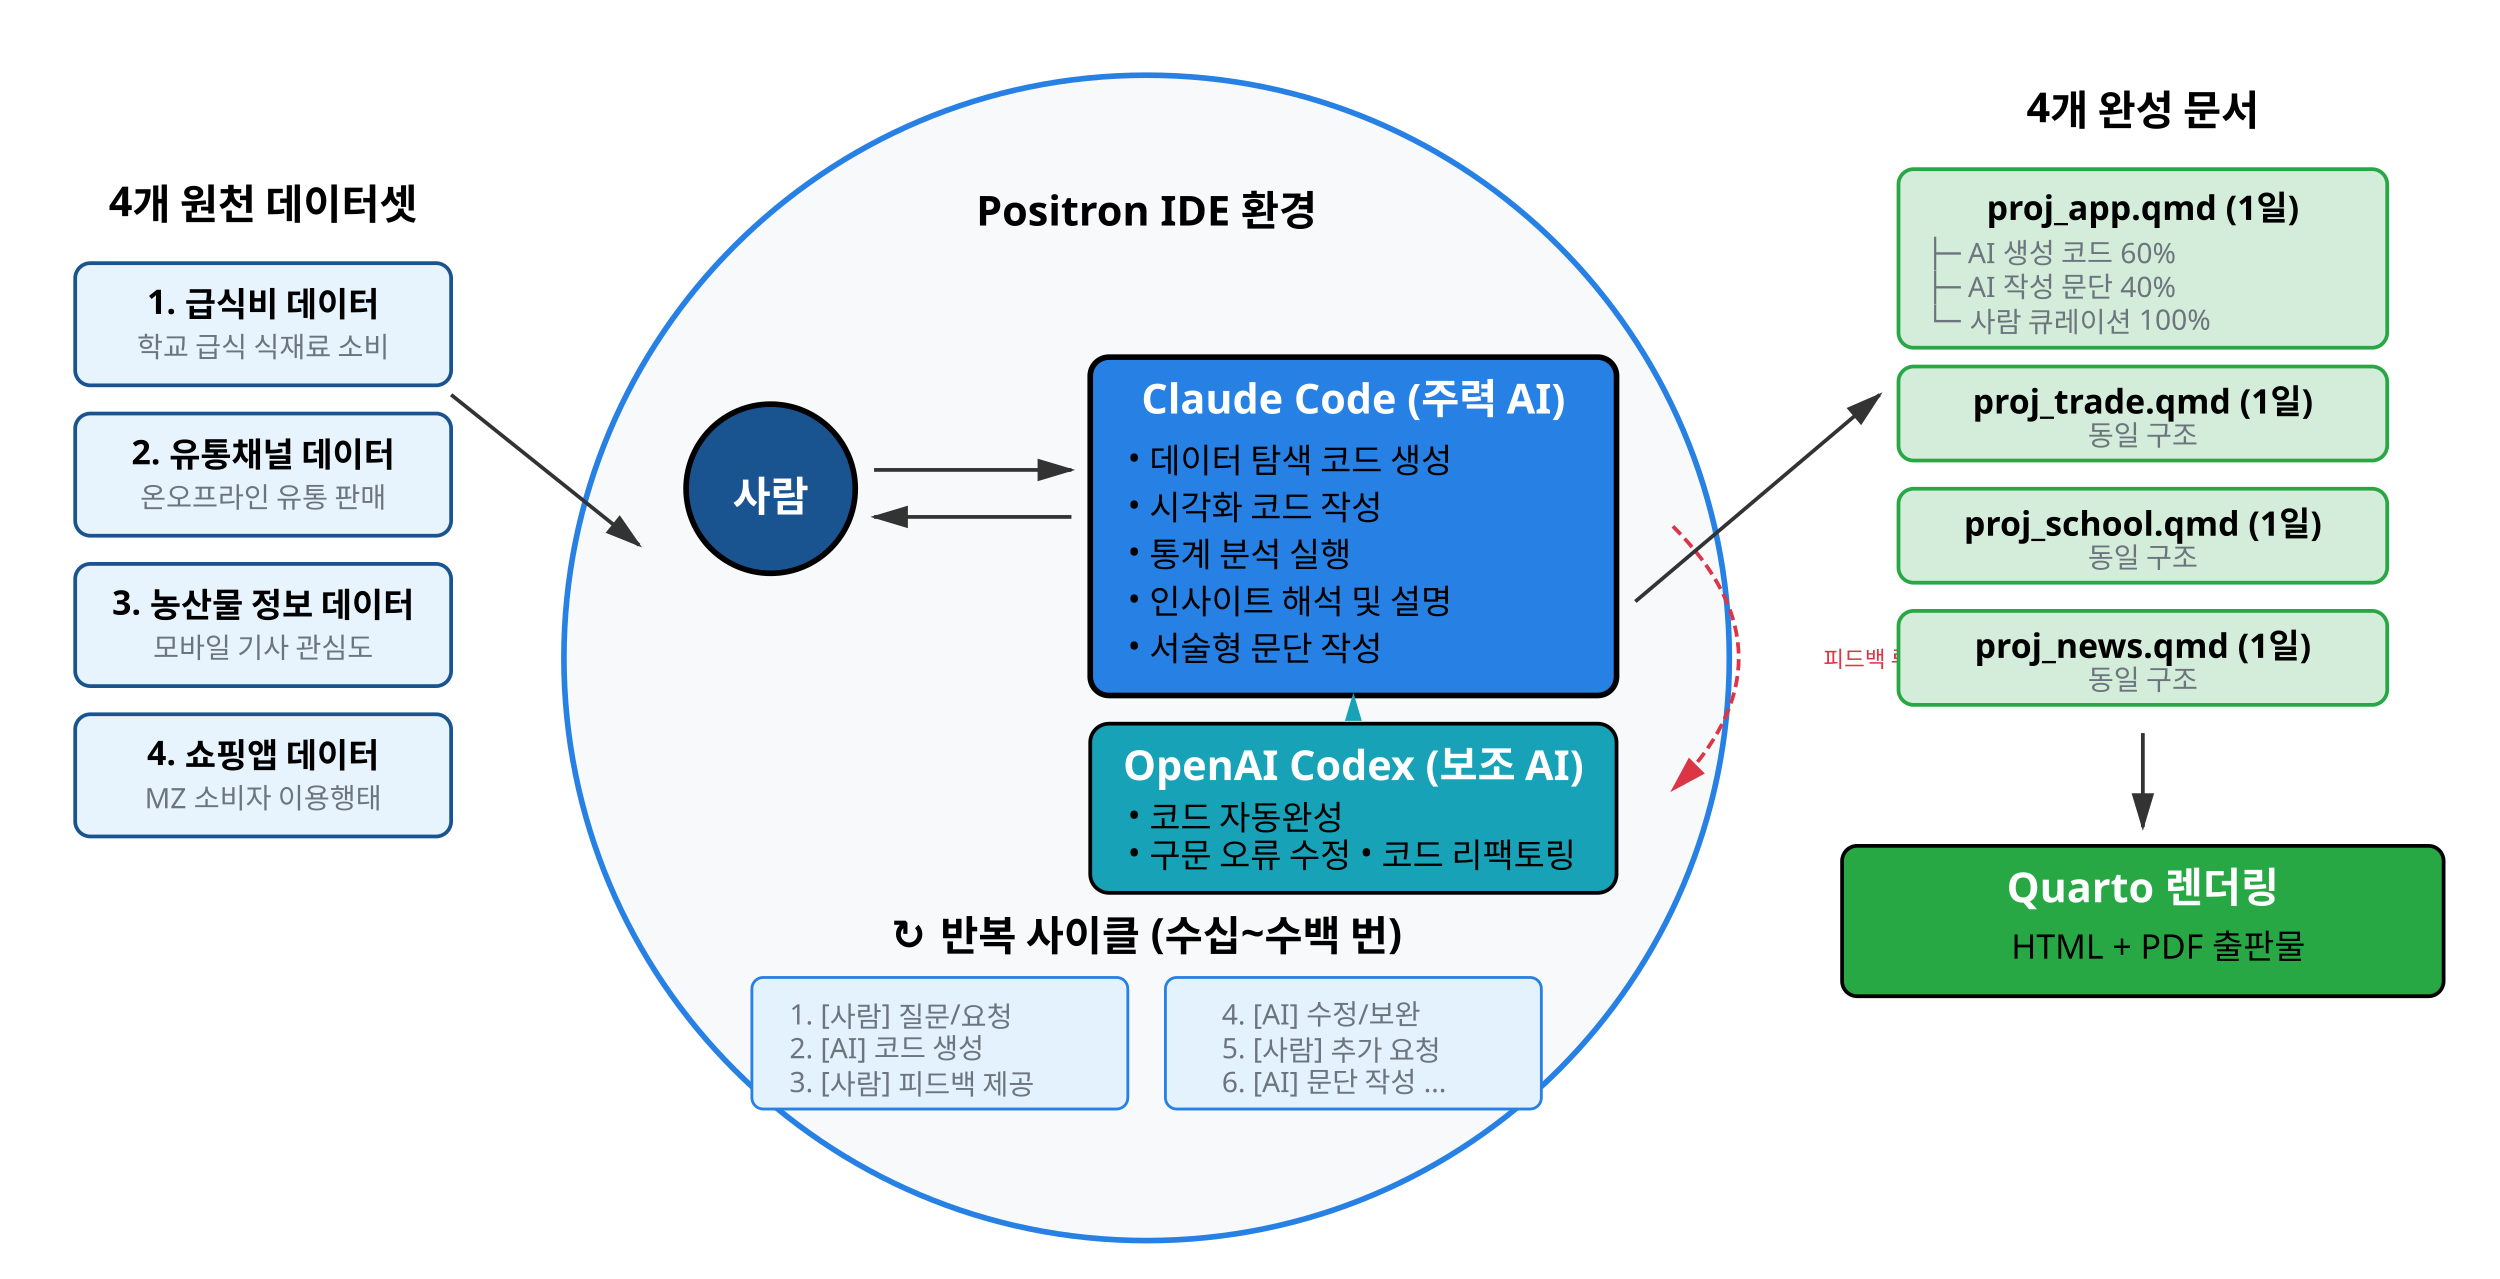
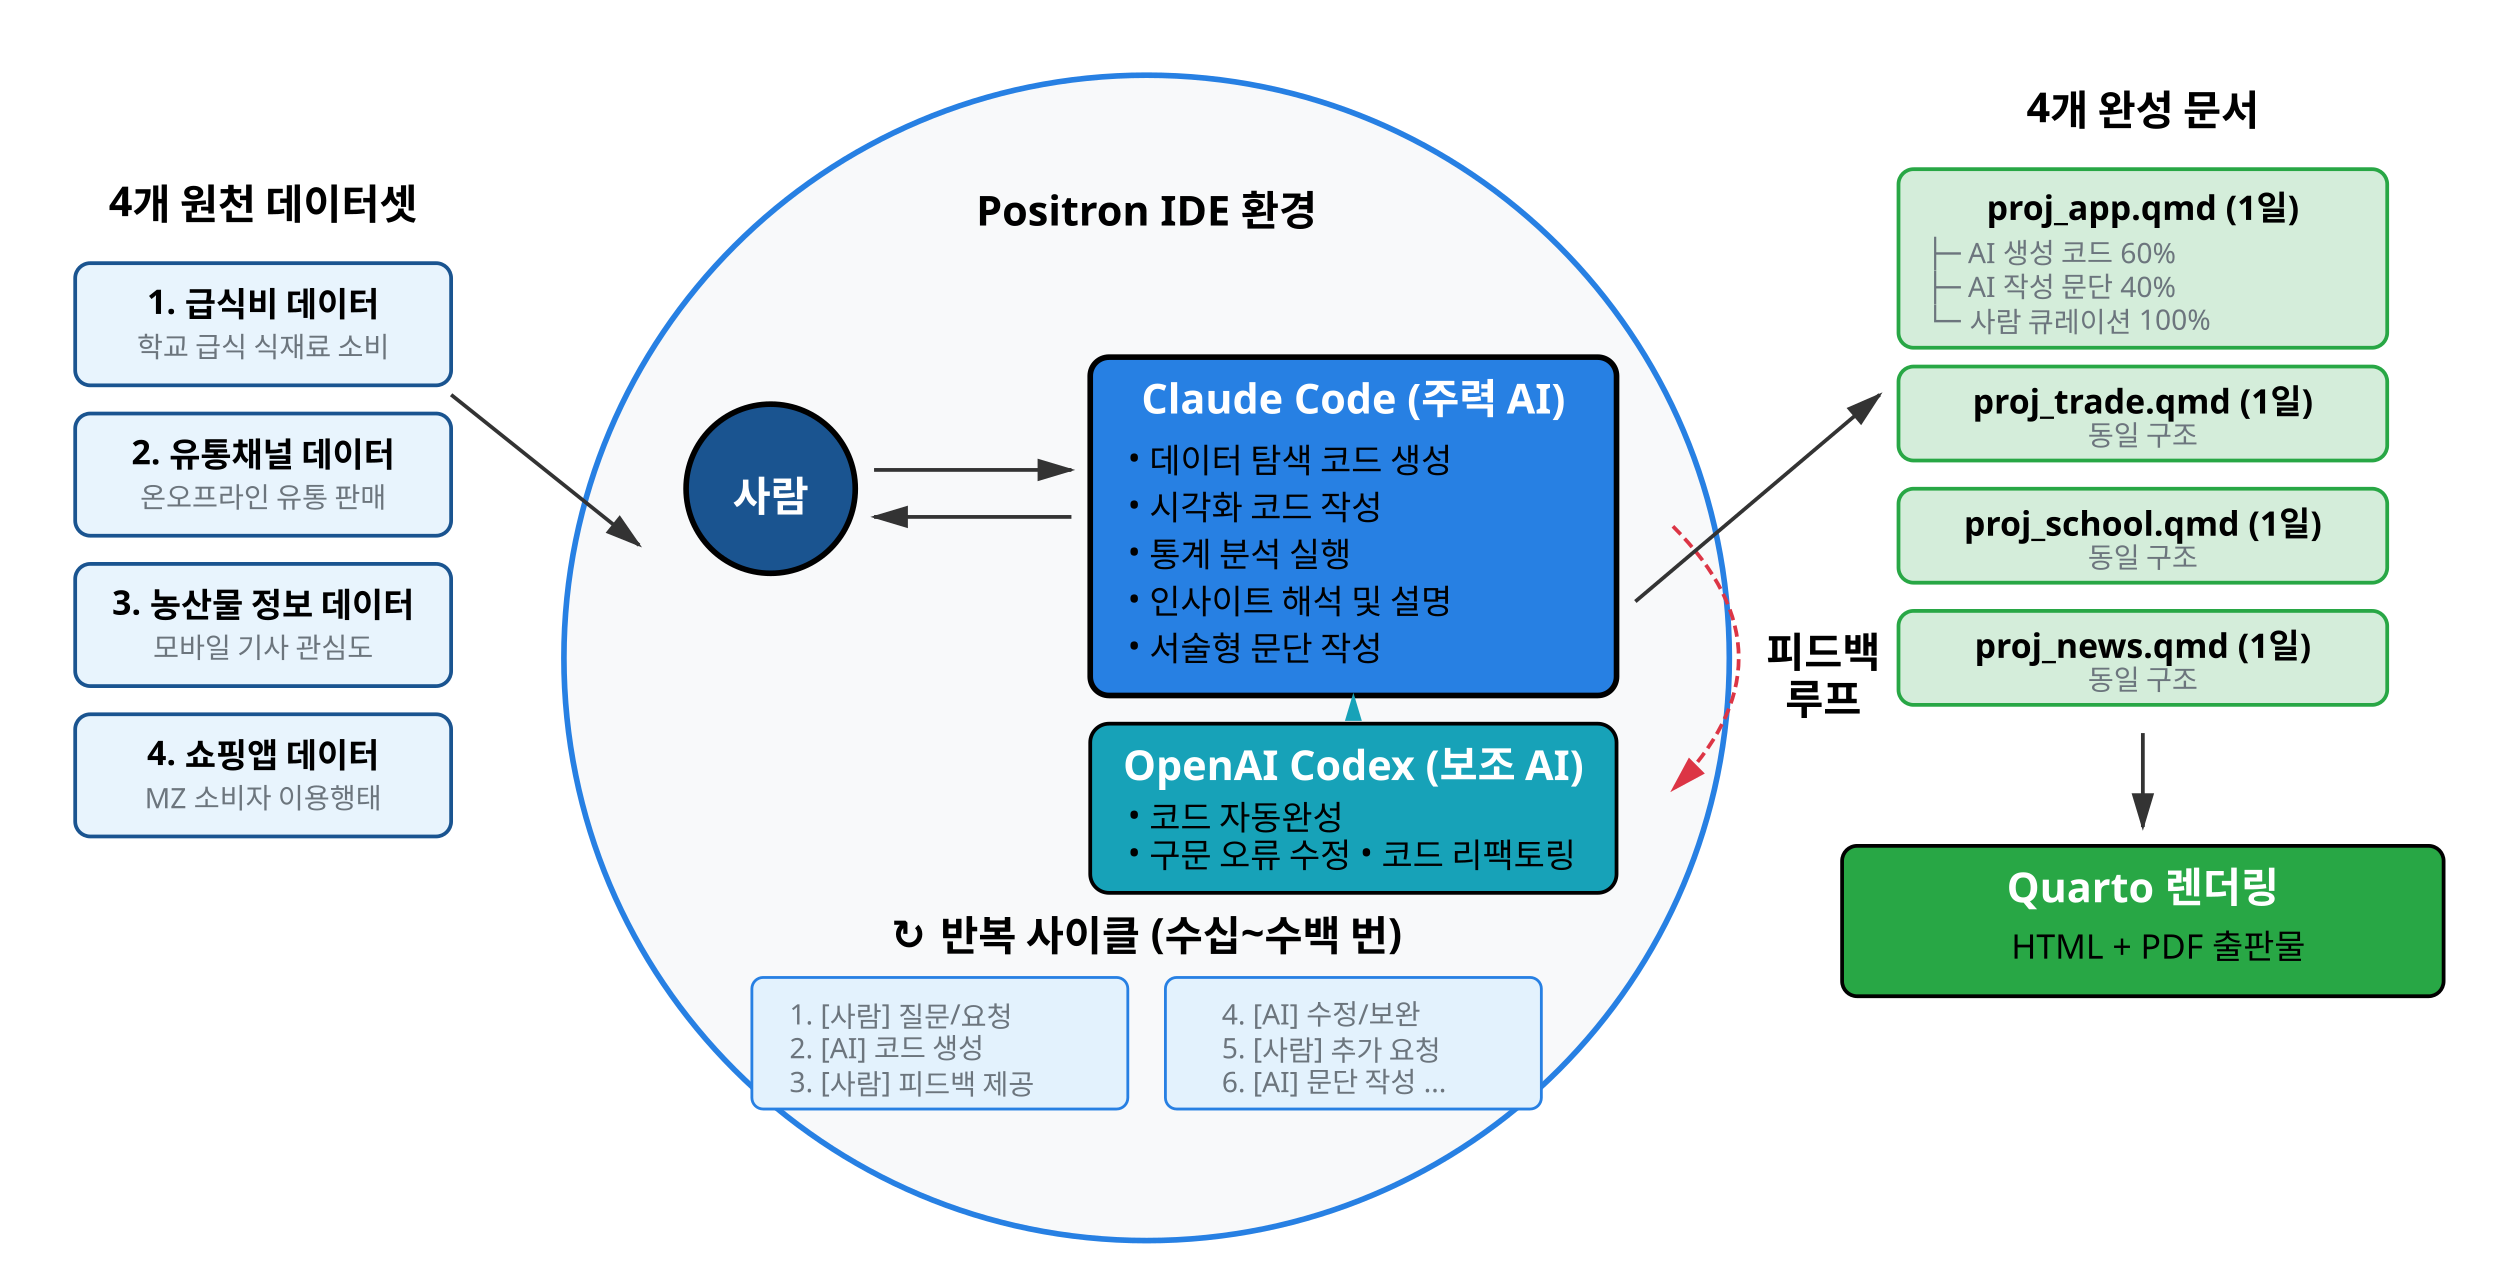
<svg xmlns="http://www.w3.org/2000/svg" viewBox="90 80 1330 680">
  <defs>
    <style>
      /* 브랜드 색상 */
      .node-data { fill: #e8f4fd; stroke: #1a5490; stroke-width: 2px; }
      .node-human { fill: #1a5490; stroke: #000; stroke-width: 3px; }
      .node-claude { fill: #2780e3; stroke: #000; stroke-width: 3px; }
      .node-codex { fill: #17a2b8; stroke: #000; stroke-width: 2px; }
      .node-output { fill: #d4edda; stroke: #28a745; stroke-width: 2px; }
      .node-final { fill: #28a745; stroke: #000; stroke-width: 2px; }

      /* 텍스트 */
      .text-title { font-family: "Noto Sans KR", sans-serif; font-size: 32px; font-weight: 700; text-anchor: middle; fill: #000; }
      .text-main { font-family: "Noto Sans KR", sans-serif; font-size: 22px; font-weight: 700; text-anchor: middle; fill: #000; }
      .text-main-light { font-family: "Noto Sans KR", sans-serif; font-size: 22px; font-weight: 700; text-anchor: middle; fill: #fff; }
      .text-desc { font-family: "Noto Sans KR", sans-serif; font-size: 18px; text-anchor: start; fill: #000; }
      .text-desc-center { font-family: "Noto Sans KR", sans-serif; font-size: 18px; text-anchor: middle; fill: #000; }
      .text-small { font-family: "Noto Sans KR", sans-serif; font-size: 15px; text-anchor: start; fill: #6c757d; }
      .text-small-center { font-family: "Noto Sans KR", sans-serif; font-size: 15px; text-anchor: middle; fill: #6c757d; }

      /* 화살표 */
      .arrow { stroke: #333; stroke-width: 2px; fill: none; marker-end: url(#arrowhead); }
      .arrow-feedback { stroke: #dc3545; stroke-width: 2px; fill: none; marker-end: url(#arrowhead-red); stroke-dasharray: 6,3; }
      .arrow-assist { stroke: #17a2b8; stroke-width: 1.5px; fill: none; marker-end: url(#arrowhead-cyan); stroke-dasharray: 4,2; }
    </style>
    <marker id="arrowhead" markerWidth="10" markerHeight="10" refX="9" refY="3" orient="auto">
      <polygon points="0 0, 10 3, 0 6" fill="#333" />
    </marker>
    <marker id="arrowhead-red" markerWidth="10" markerHeight="10" refX="9" refY="3" orient="auto">
      <polygon points="0 0, 10 3, 0 6" fill="#dc3545" />
    </marker>
    <marker id="arrowhead-cyan" markerWidth="10" markerHeight="10" refX="9" refY="3" orient="auto">
      <polygon points="0 0, 10 3, 0 6" fill="#17a2b8" />
    </marker>
  </defs>
  <rect x="0" y="0" width="1430" height="900" fill="#ffffff" />
  <g transform="translate(100, 100)">
    <text x="130" y="95" class="text-main">4개 원천 데이터셋</text>
    <rect x="30" y="120" width="200" height="65" rx="8" class="node-data" />
    <text x="130" y="147" class="text-desc-center" font-weight="700">1. 급식비 데이터</text>
    <text x="130" y="170" class="text-small-center">학교 급식 식재료 소비</text>
    <rect x="30" y="200" width="200" height="65" rx="8" class="node-data" />
    <text x="130" y="227" class="text-desc-center" font-weight="700">2. 유통채널 데이터</text>
    <text x="130" y="250" class="text-small-center">온오프라인 유통 판매</text>
    <rect x="30" y="280" width="200" height="65" rx="8" class="node-data" />
    <text x="130" y="307" class="text-desc-center" font-weight="700">3. 농산물 정보 데이터</text>
    <text x="130" y="330" class="text-small-center">모바일 기사 관심도</text>
    <rect x="30" y="360" width="200" height="65" rx="8" class="node-data" />
    <text x="130" y="387" class="text-desc-center" font-weight="700">4. 쇼핑앱 데이터</text>
    <text x="130" y="410" class="text-small-center">MZ 소비자 이용행태</text>
  </g>
  <circle cx="700" cy="430" r="310" fill="#f8f9fa" stroke="#2780e3" stroke-width="3" />
  <path d="M 330 290 L 430 370" class="arrow" />
  <text x="700" y="200" class="text-main">Positron IDE 환경</text>
  <circle cx="500" cy="340" r="45" class="node-human" />
  <text x="500" y="352" class="text-main-light">사람</text>
  <path d="M 555 330 L 660 330" class="arrow" />
  <path d="M 660 355 L 555 355" class="arrow" />
  <rect x="670" y="270" width="280" height="180" rx="10" class="node-claude" />
  <text x="810" y="300" class="text-main-light">Claude Code (주력 AI)</text>
  <text x="690" y="330" class="text-desc" fill="#fff">• 데이터 탐색 코드 생성</text>
  <text x="690" y="355" class="text-desc" fill="#fff">• 시각화 코드 작성</text>
  <text x="690" y="380" class="text-desc" fill="#fff">• 통계 분석 실행</text>
  <text x="690" y="405" class="text-desc" fill="#fff">• 인사이트 해석 및 설명</text>
  <text x="690" y="430" class="text-desc" fill="#fff">• 서술형 문단 작성</text>
  <rect x="670" y="465" width="280" height="90" rx="10" class="node-codex" />
  <text x="810" y="495" class="text-main-light">OpenAI Codex (보조 AI)</text>
  <text x="690" y="520" class="text-desc" fill="#fff">• 코드 자동완성</text>
  <text x="690" y="540" class="text-desc" fill="#fff">• 구문 오류 수정 • 코드 리팩토링</text>
  <path d="M 810 455 L 810 450" class="arrow-assist" />
  <text x="700" y="585" class="text-main">↻ 반복 사이클 (수십~수백 번)</text>
  <rect x="490" y="600" width="200" height="70" rx="6" fill="#e3f2fd" stroke="#2780e3" stroke-width="1.5" />
  <text x="510" y="625" class="text-small">1. [사람] 질문/요청</text>
  <text x="510" y="643" class="text-small">2. [AI] 코드 생성</text>
  <text x="510" y="661" class="text-small">3. [사람] 피드백 제공</text>
  <rect x="710" y="600" width="200" height="70" rx="6" fill="#e3f2fd" stroke="#2780e3" stroke-width="1.5" />
  <text x="740" y="625" class="text-small">4. [AI] 수정/보완</text>
  <text x="740" y="643" class="text-small">5. [사람] 추가 요청</text>
  <text x="740" y="661" class="text-small">6. [AI] 문단 작성 ...</text>
  <path d="M 980 360 Q 1050 430 980 500" class="arrow-feedback" />
-   <text x="1060" y="435" class="title" fill="#dc3545" text-anchor="start">피드백 루프</text>
+   <text x="1060" y="435" class="text-main" fill="#dc3545" text-anchor="start">피드백</text>
+   <text x="1060" y="460" class="text-main" fill="#dc3545" text-anchor="start">루프</text>
  <path d="M 960 400 L 1090 290" class="arrow" />
  <g transform="translate(0, 50)">
    <text x="1230" y="95" class="text-main">4개 완성 문서</text>
    <rect x="1100" y="120" width="260" height="95" rx="8" class="node-output" />
    <text x="1230" y="147" class="text-desc-center" font-weight="700">proj_app.qmd (1일)</text>
    <text x="1115" y="170" class="text-small">├─ AI 생성 코드 60%</text>
    <text x="1115" y="188" class="text-small">├─ AI 작성 문단 40%</text>
    <text x="1115" y="206" class="text-small">└─ 사람 큐레이션 100%</text>
    <rect x="1100" y="225" width="260" height="50" rx="8" class="node-output" />
    <text x="1230" y="250" class="text-desc-center" font-weight="700">proj_trade.qmd (1일)</text>
    <text x="1230" y="267" class="text-small-center">동일 구조</text>
    <rect x="1100" y="290" width="260" height="50" rx="8" class="node-output" />
    <text x="1230" y="315" class="text-desc-center" font-weight="700">proj_school.qmd (1일)</text>
    <text x="1230" y="332" class="text-small-center">동일 구조</text>
    <rect x="1100" y="355" width="260" height="50" rx="8" class="node-output" />
    <text x="1230" y="380" class="text-desc-center" font-weight="700">proj_news.qmd (1일)</text>
    <text x="1230" y="397" class="text-small-center">동일 구조</text>
    <path d="M 1230 420 L 1230 470" class="arrow" />
    <rect x="1070" y="480" width="320" height="80" rx="8" class="node-final" />
    <text x="1230" y="510" class="text-main-light">Quarto 렌더링</text>
    <text x="1160" y="540" class="text-desc" fill="#fff" text-anchor="middle">HTML + PDF 출판물</text>
  </g>
</svg>
